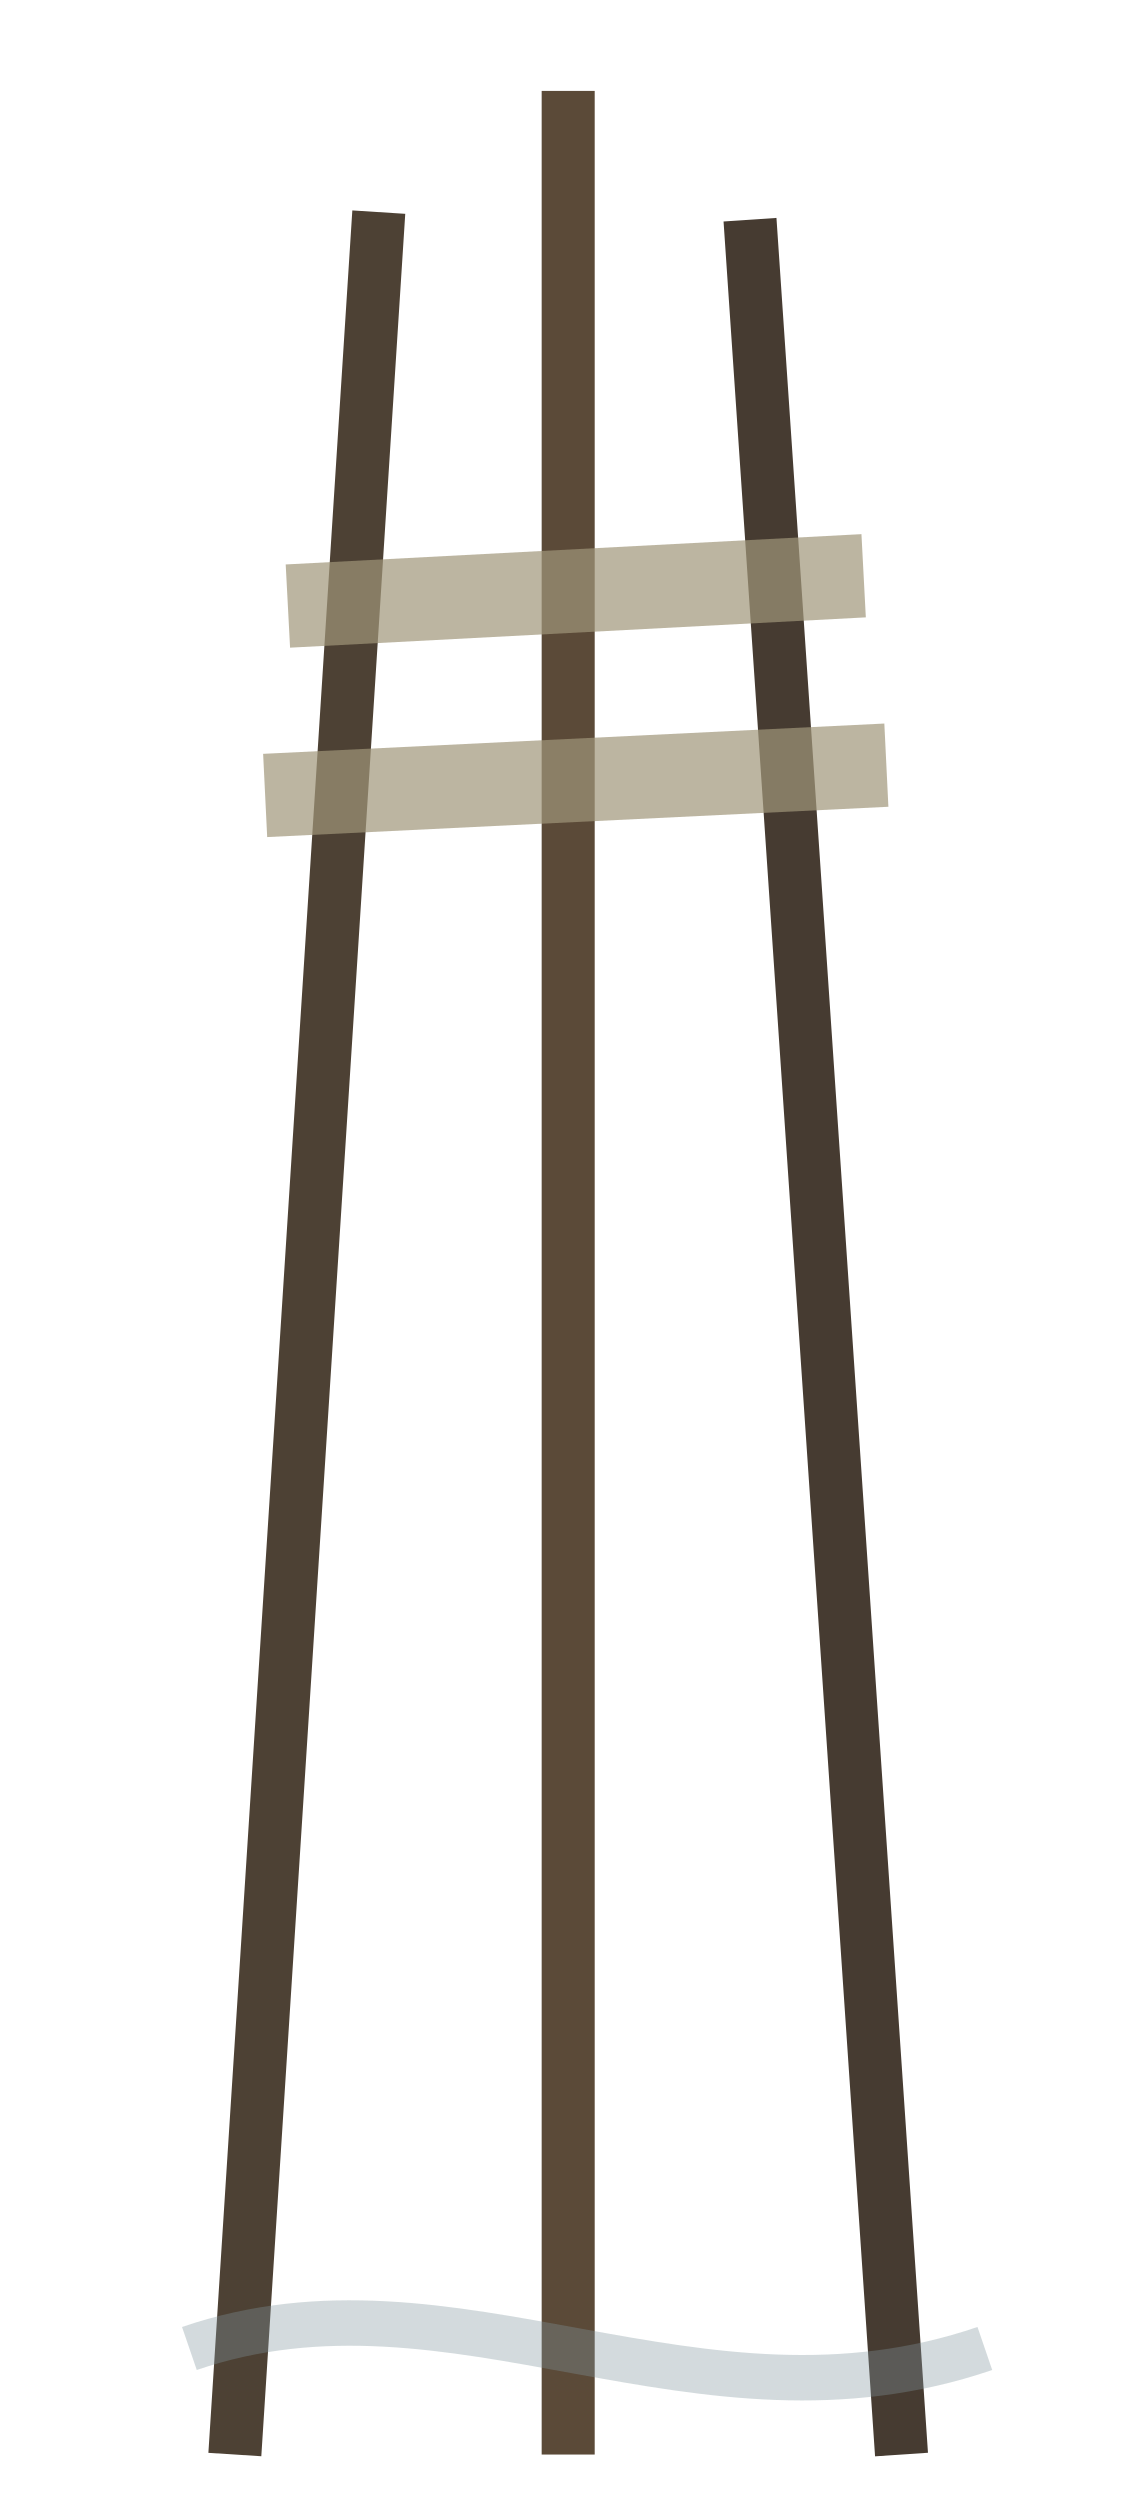
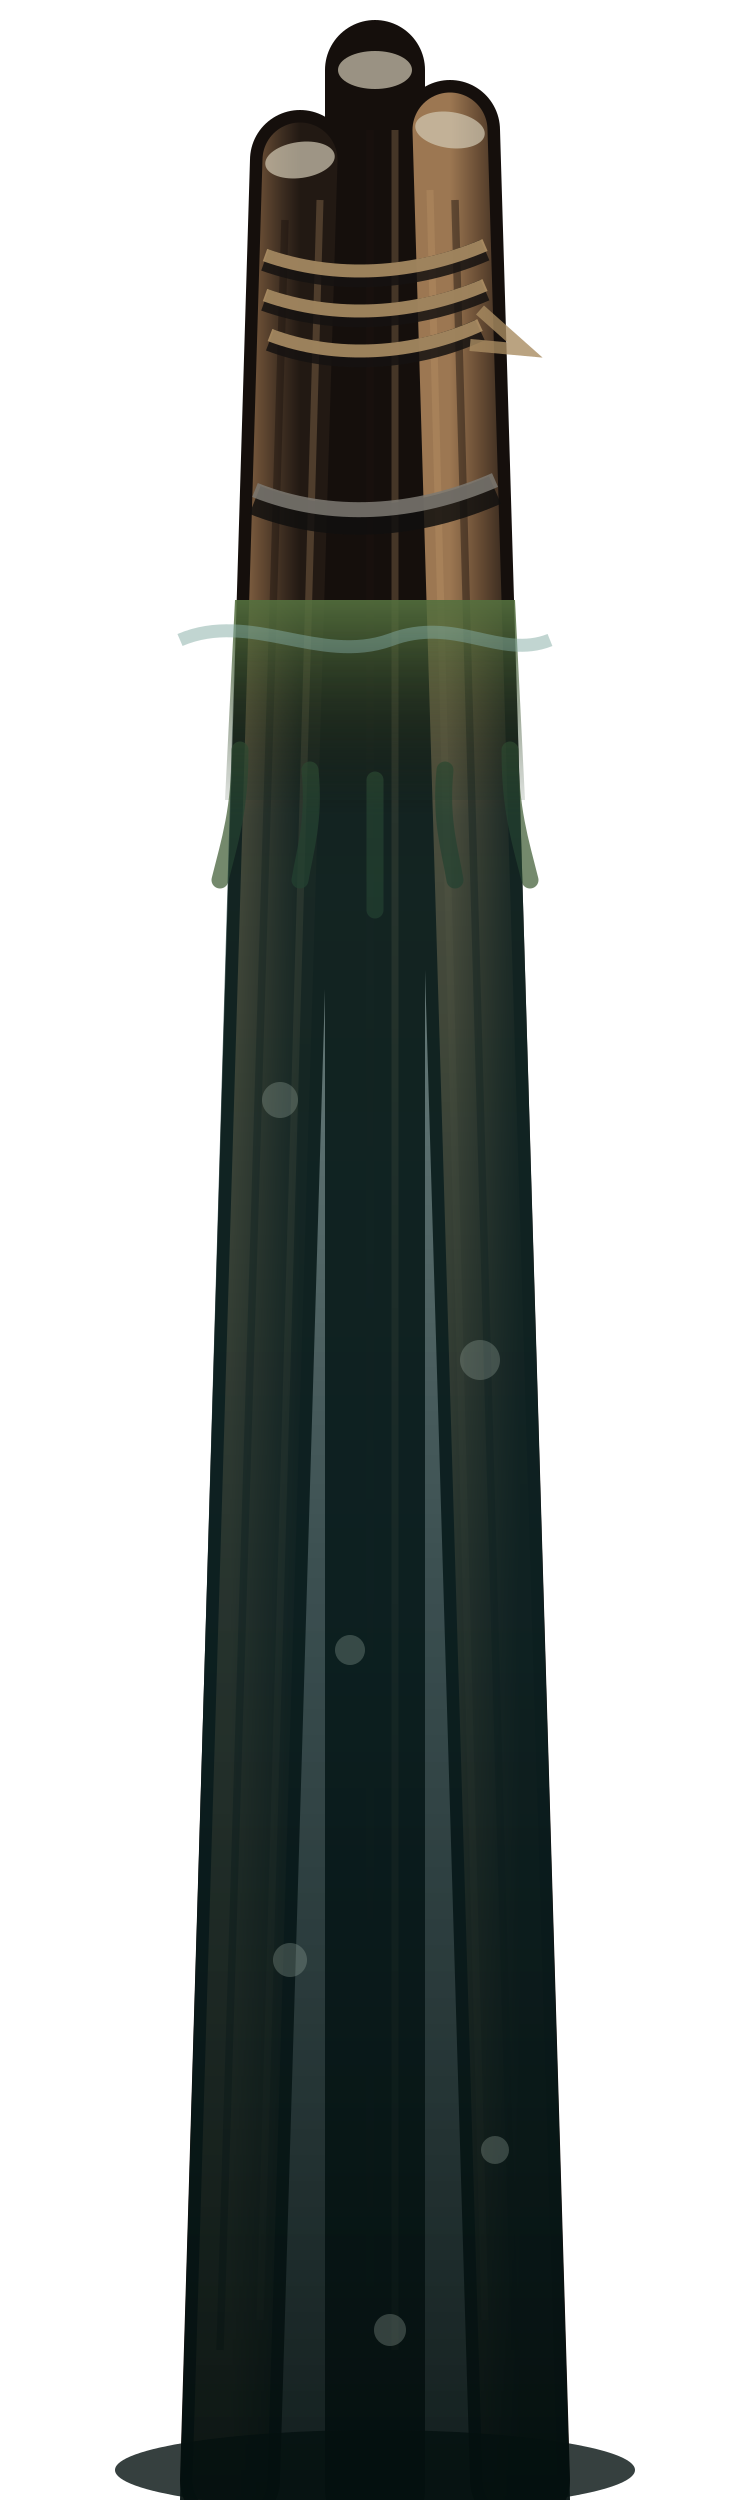
- <svg xmlns="http://www.w3.org/2000/svg" width="150" height="330" viewBox="0 0 150 330">
-   <g stroke="#201d19" stroke-width="7">
-     <path d="M31 324L50 28" stroke="#4d4134" />
-     <path d="M75 324V12" stroke="#5b4a38" />
-     <path d="M119 324L99 29" stroke="#463b31" />
+ <svg xmlns="http://www.w3.org/2000/svg" width="150" height="500" viewBox="0 0 150 500">
+   <defs>
+     <linearGradient id="wood" x1="0" y1="0" x2="1" y2="0">
+       <stop stop-color="#9c7752" />
+       <stop offset=".4" stop-color="#6a4e35" />
+       <stop offset=".76" stop-color="#3b2c20" />
+       <stop offset="1" stop-color="#221913" />
+     </linearGradient>
+     <linearGradient id="soak" x1="0" y1="0" x2="0" y2="1">
+       <stop offset="0" stop-color="#0d1c1e" stop-opacity="0" />
+       <stop offset=".1" stop-color="#12312f" stop-opacity=".6" />
+       <stop offset=".5" stop-color="#0b2426" stop-opacity=".8" />
+       <stop offset="1" stop-color="#04100f" stop-opacity=".94" />
+     </linearGradient>
+     <linearGradient id="algae" x1="0" y1="0" x2="0" y2="1">
+       <stop stop-color="#54703e" stop-opacity=".9" />
+       <stop offset="1" stop-color="#22381f" stop-opacity=".15" />
+     </linearGradient>
+   </defs>
+   <g stroke-linecap="round" fill="none">
+     <g stroke="#150f0c" stroke-width="20">
+       <path d="M46 496L60 32" />
+       <path d="M75 498V14" />
+       <path d="M104 496L90 26" />
+     </g>
+     <g stroke="url(#wood)" stroke-width="15">
+       <path d="M46 496L60 32" />
+       <path d="M75 498V14" />
+       <path d="M104 496L90 26" />
+     </g>
  </g>
-   <path d="M38 80l76-4M35 105l82-4" stroke="#a09679" stroke-width="11" opacity=".7" />
-   <path d="M25 310c35-12 67 13 105 0" fill="none" stroke="#80969d" stroke-width="6" opacity=".35" />
+   <g stroke="#1b120d" stroke-width="1.5" opacity=".45" fill="none">
+     <path d="M57 44L44 470" />
+     <path d="M74 26V476" />
+     <path d="M91 40L103 470" />
+   </g>
+   <g stroke="#c19a6b" stroke-width="1.4" opacity=".28" fill="none">
+     <path d="M64 40L52 464" />
+     <path d="M79 26V470" />
+     <path d="M86 38L97 464" />
+   </g>
+   <g fill="#d3cbb5" opacity=".7">
+     <ellipse cx="60" cy="32" rx="7" ry="3.6" transform="rotate(-8 60 32)" />
+     <ellipse cx="75" cy="14" rx="7.4" ry="3.8" />
+     <ellipse cx="90" cy="26" rx="7" ry="3.6" transform="rotate(8 90 26)" />
+   </g>
+   <g fill="none" stroke="#151210" stroke-width="4.5" opacity=".85">
+     <path d="M53 52c14 5 30 4 44-2" />
+     <path d="M53 60c14 5 30 4 44-2" />
+     <path d="M54 68c13 5 29 4 42-2" />
+   </g>
+   <g fill="none" stroke="#b39468" stroke-width="2.6" opacity=".85">
+     <path d="M53 51c14 5 30 4 44-2" />
+     <path d="M53 59c14 5 30 4 44-2" />
+     <path d="M54 67c13 5 29 4 42-2" />
+   </g>
+   <path d="M96 62l9 8-11-1" fill="none" stroke="#a98c62" stroke-width="2.4" opacity=".8" />
+   <path d="M51 100c15 6 32 5 48-2" fill="none" stroke="#100f0e" stroke-width="6" opacity=".85" />
+   <path d="M51 98c15 6 32 5 48-2" fill="none" stroke="#7c7972" stroke-width="3" opacity=".85" />
+   <path d="M47 120L103 120L105 160L45 160Z" fill="url(#algae)" />
+   <g fill="none" stroke="#3f5c33" stroke-width="3.4" opacity=".72" stroke-linecap="round">
+     <path d="M48 150c0 12-2 18-4 26" />
+     <path d="M62 154c1 10-1 16-2 22" />
+     <path d="M75 156v26" />
+     <path d="M89 154c-1 10 1 16 2 22" />
+     <path d="M102 150c0 12 2 18 4 26" />
+   </g>
+   <path d="M36 128c14-6 28 5 42 0 13-5 22 4 32 0" fill="none" stroke="#84aca4" stroke-width="2.6" opacity=".5" />
+   <path d="M47 126L103 126L114 500L36 500Z" fill="url(#soak)" />
+   <g fill="#9fb0a4" opacity=".3">
+     <circle cx="56" cy="220" r="3.6" />
+     <circle cx="96" cy="272" r="4" />
+     <circle cx="70" cy="330" r="3" />
+     <circle cx="58" cy="392" r="3.4" />
+     <circle cx="99" cy="430" r="2.8" />
+     <circle cx="78" cy="466" r="3.2" />
+   </g>
+   <ellipse cx="75" cy="494" rx="52" ry="8" fill="#04100f" opacity=".8" />
</svg>
